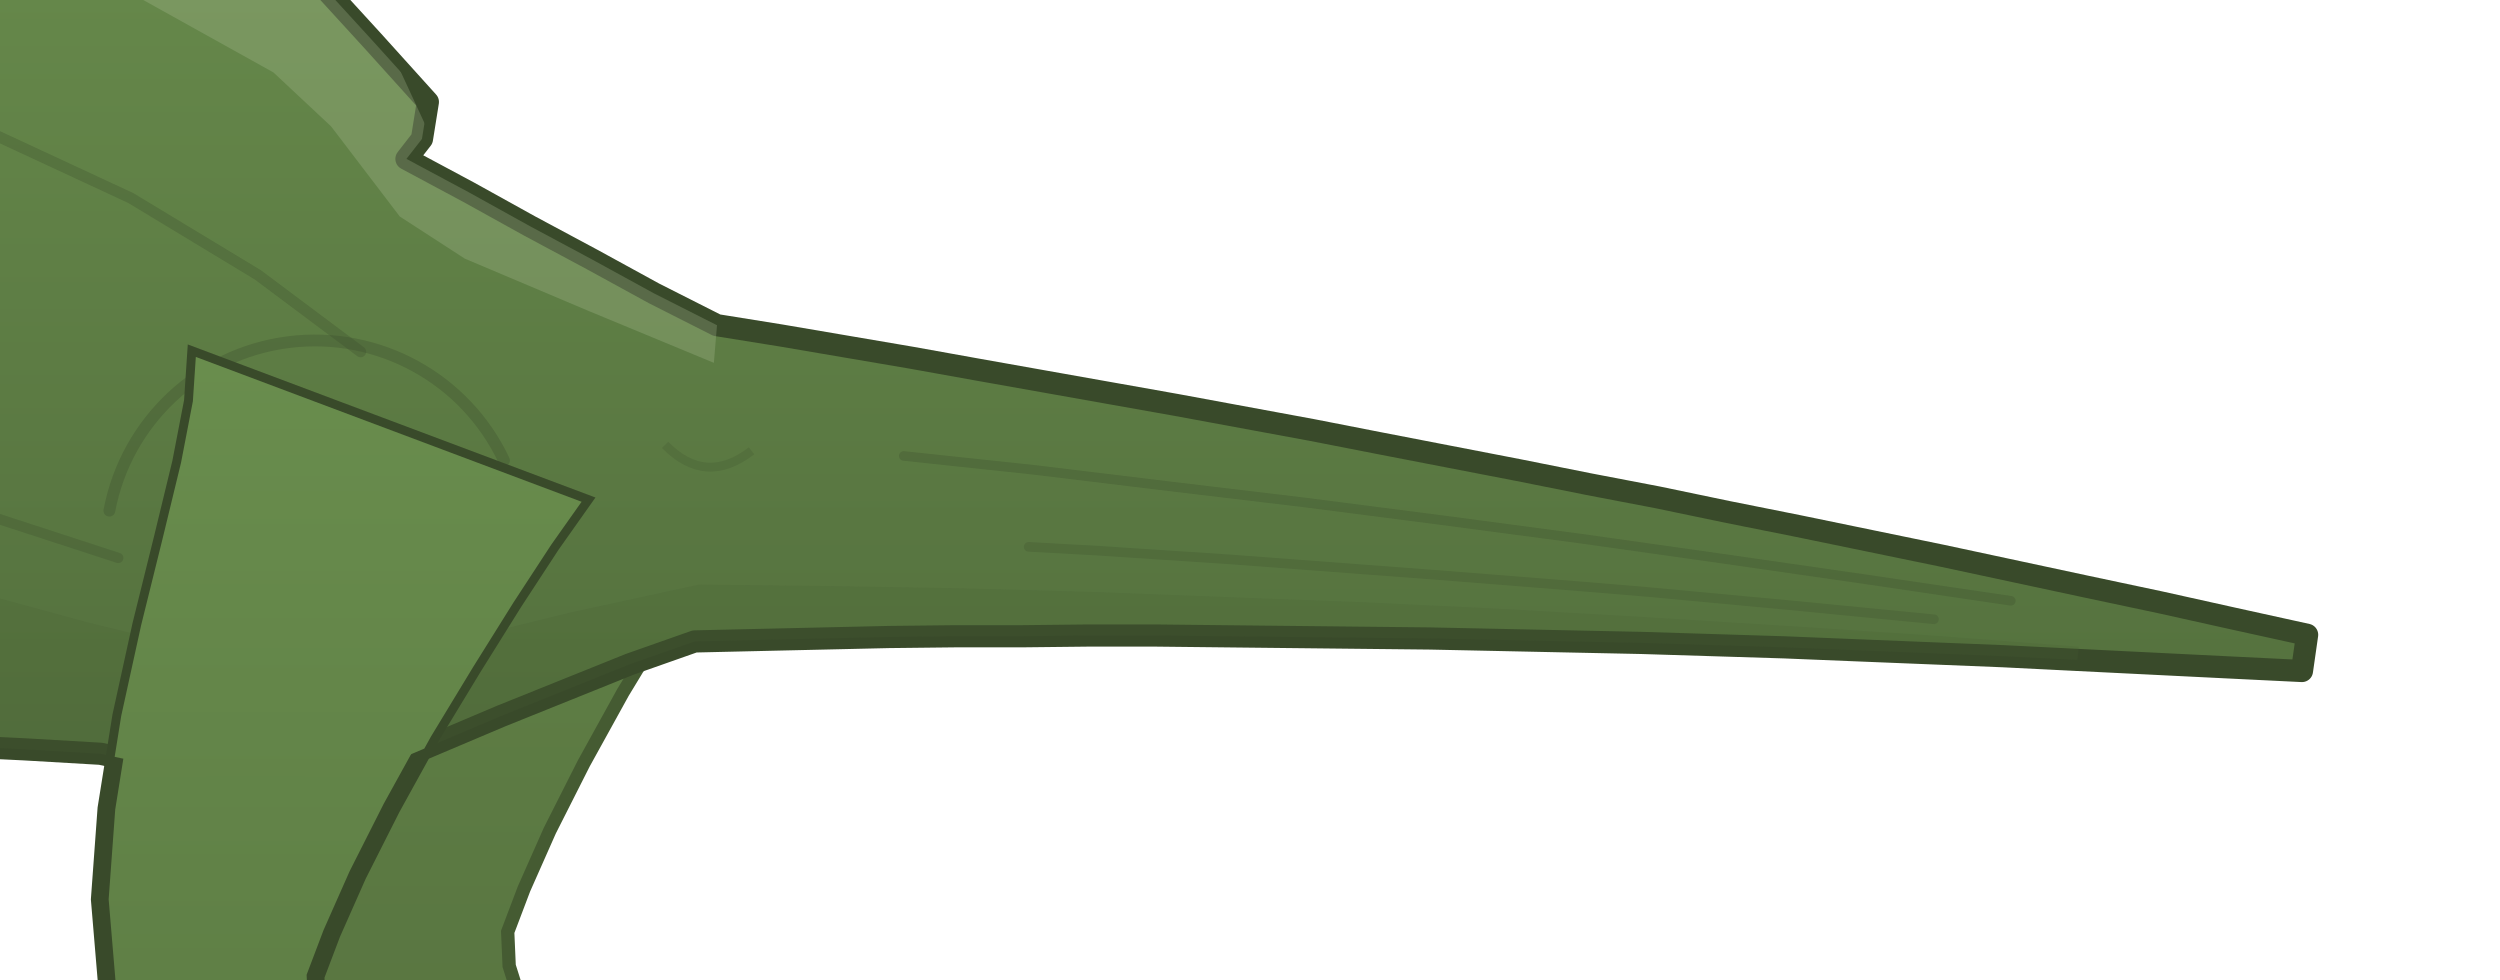
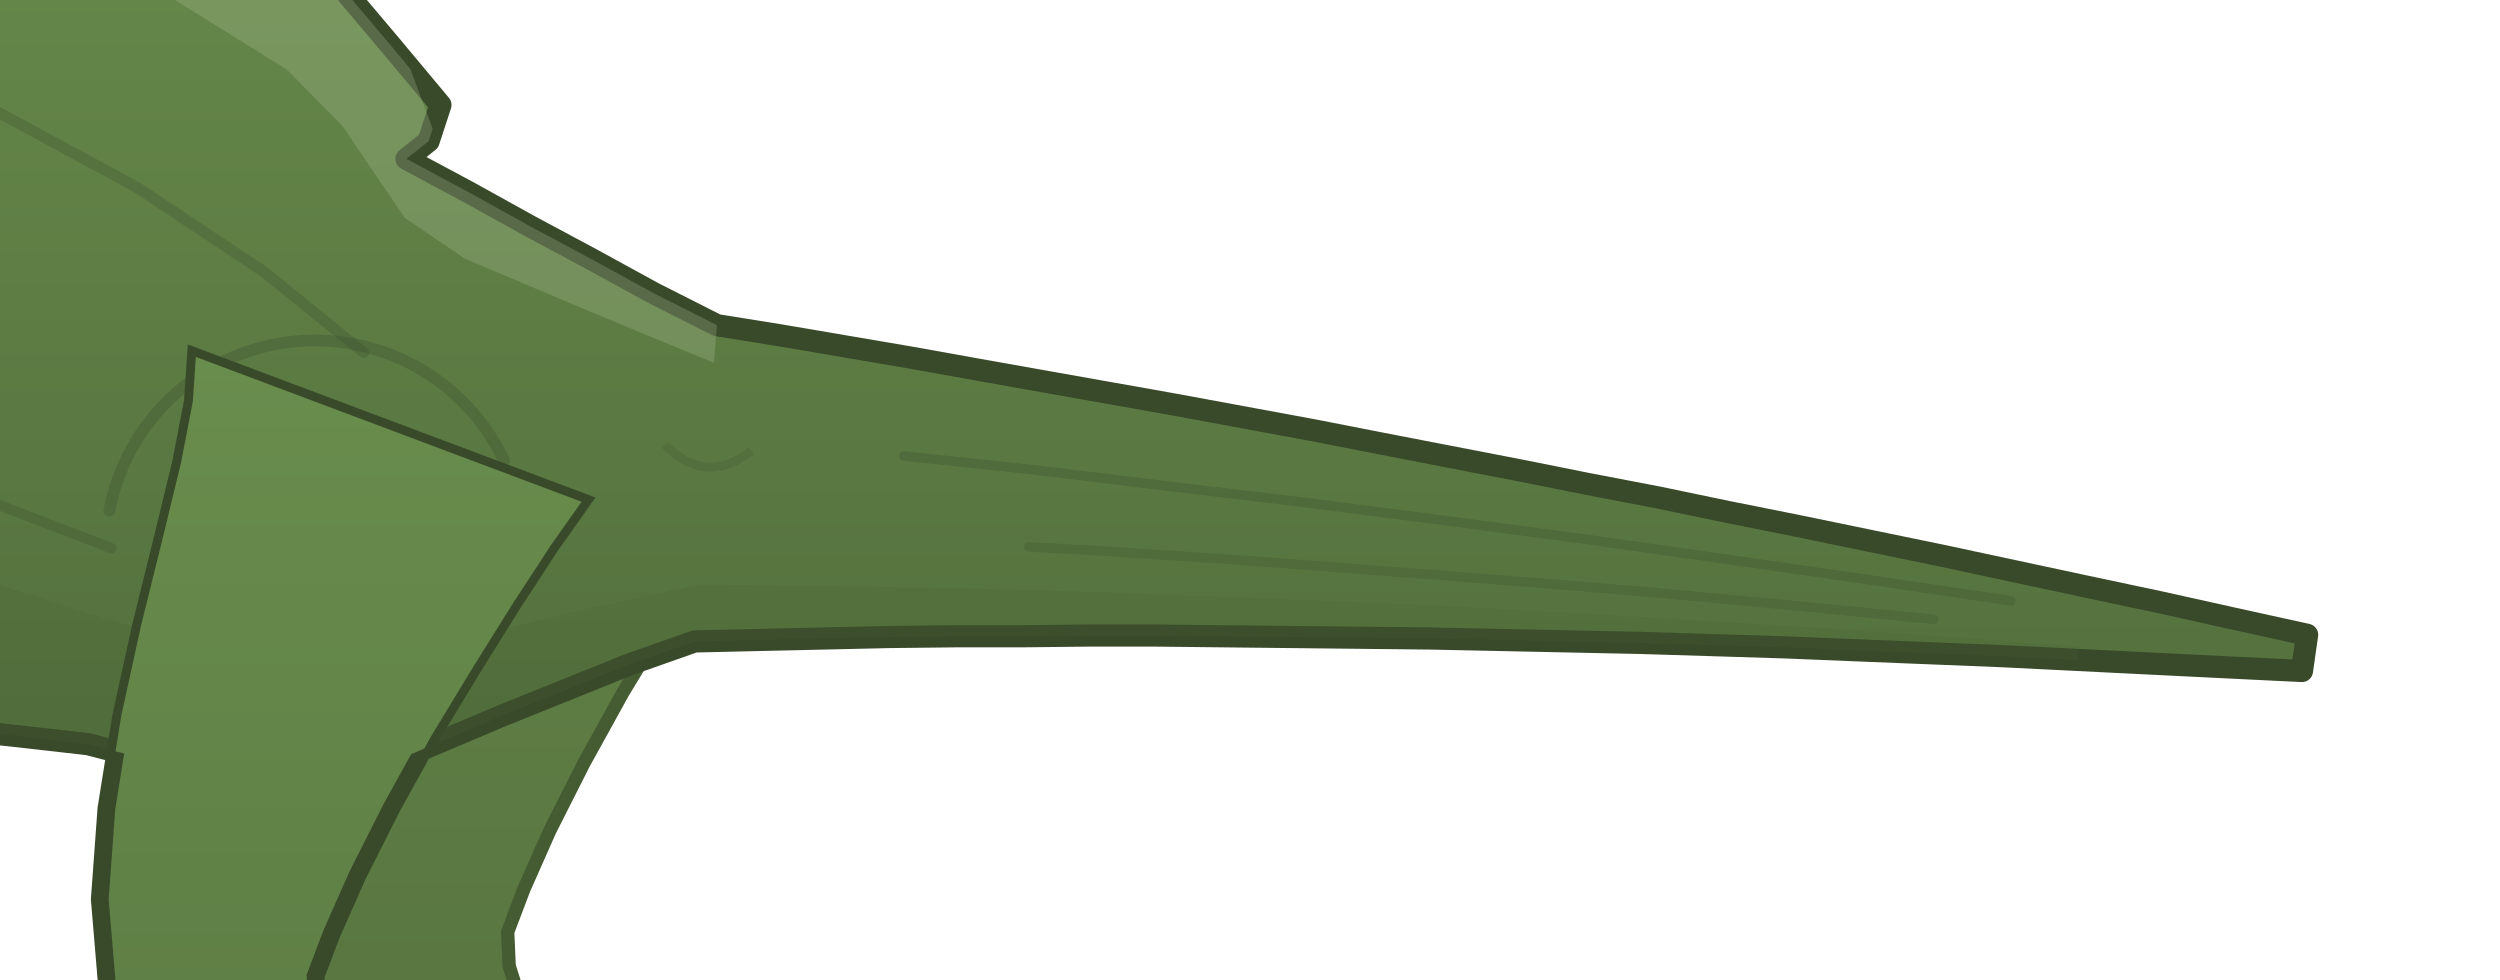
<svg xmlns="http://www.w3.org/2000/svg" viewBox="460.4 239.9 338.3 132.5" role="img" aria-label="Brachiosaurus tail">
  <defs>
    <clipPath id="bod-part-brachiosaurus-tail">
-       <path d="M772.6 325.8L762.6 323.6L752.7 321.4L742.8 319.3L733 317.2L723.2 315.1L713.5 313.1L703.8 311.1L694.3 309.2L684.7 307.2L675.3 305.4L665.8 303.5L656.5 301.7L647.2 299.9L638 298.1L628.8 296.4L619.6 294.7L610.6 293.1L601.6 291.5L592.6 289.9L583.7 288.3L574.9 286.8L566.1 285.3L557.4 283.9L548.9 279.6L540.5 275L532.1 270.5L523.8 265.9L515.4 261.4L517.5 258.7L518.3 253.7L510.9 245.5L503.4 237.3L494.7 231.5L485.5 226.9L476.3 222.5L467.1 218.1L457.8 213.8L448.6 209.6L439.3 205.5L430.1 201.5L420.3 198.9L410.5 196.4L400.8 194L391.1 191.7L381.3 189.5L371.6 187.4L361.9 185.4L366.1 190.3L348 180.1L326 167.7L304.8 156.1L284.4 145.3L264.9 135.4L246.1 126.3L229.3 116.8L215.2 105.6L202 95.2L189.6 85.7L177.9 76.9L167 69L156.9 61.8L147.6 55.4L138.9 49.8L131.1 44.9L123.8 40.9L117.2 37.5L111.1 34.9L105.1 33L98.7 31.9L90.9 32.7L82 37.9L79.7 44.7L77.8 50.4L76.4 55.1L75.5 58.8L75.1 61.4L75.2 62.9L75.2 64L75.6 64.9L76.1 65.7L77 66.2L78 66.6L79.4 66.8L81.2 66.8L82.9 66.9L84.5 67.1L86 67.4L87.4 67.7L88.8 68.2L90 69L91.1 69.7L92.3 70.3L93.4 70.9L94.5 71.4L95.5 71.9L96.4 72.3L97.2 72.6L98 72.8L98.8 72.9L99.6 72.8L100.4 72.5L101.5 71.8L102.6 71L103.5 70.2L104.3 69.4L105 68.5L105.6 67.6L106.4 65.6L107.2 63.6L107.7 61.6L108.2 59.5L108.4 57.5L108.6 55.5L108.4 53.2L108.2 51.2L108 49.5L107.7 48.2L107.4 47.3L107 46.7L106.7 46.9L106.4 47.9L106 49.7L105.4 52.3L104.8 55.6L104 59.8L104 59.8L98.6 63.1L95.9 63.6L96.3 63.9L98.7 65L102.5 66.9L107.4 69.8L113.3 73.5L120.2 78.2L128 83.6L136.6 90L146.1 97.1L156.4 105.1L167.5 114L179.5 123.6L192.3 134.1L205.9 145.4L218.2 160L230.3 176.6L243.2 194L256.9 212.1L271.3 231.1L286.6 250.9L307.3 274.5L329.2 285.2L337.3 289.1L345.3 293.1L353.2 297.1L361.2 301.3L369.2 305.5L377.1 309.8L385.1 314.1L393.5 317.3L402 320.6L410.4 323.9L418.9 327.3L427.4 330.9L435.9 334.5L444.4 338.2L453.5 340.8L463.7 341.3L474 341.9L492.5 345.9L511.2 344L519.7 340.4L528.2 336.8L536.9 333.3L545.6 329.8L554.4 326.7L563.1 326.5L571.9 326.3L580.7 326.1L589.6 326L598.6 326L607.6 325.9L616.8 325.9L625.9 326L635.2 326.1L644.5 326.2L653.9 326.3L663.4 326.5L672.9 326.7L682.5 326.9L692.2 327.2L701.9 327.5L711.7 327.9L721.6 328.3L731.5 328.7L741.5 329.2L751.6 329.7L761.7 330.2L771.9 330.7Z" />
+       <path d="M772.6 325.8L762.6 323.6L752.7 321.4L742.8 319.3L733 317.2L723.2 315.1L713.5 313.1L703.8 311.1L694.3 309.2L684.7 307.2L675.3 305.4L665.8 303.5L656.5 301.7L647.2 299.9L638 298.1L628.8 296.4L619.6 294.7L610.6 293.1L601.6 291.5L592.6 289.9L583.7 288.3L574.9 286.8L566.1 285.3L557.4 283.9L548.9 279.6L540.5 275L532.1 270.5L523.8 265.9L515.4 261.4L518.4 259L520 254.1L512.9 245.6L505.8 237.2L497.4 231L488.5 225.9L479.5 220.9L470.6 216L461.6 211.1L452.6 206.2L443.7 201.4L434.7 196.6L425.3 192.8L415.8 189L406.4 185.3L397 181.7L387.6 178.1L378.1 174.5L368.7 171L369.1 173.3L349.7 162.7L327.3 150.6L305.8 139.3L285.2 128.9L265.3 119.3L246.3 110.5L229.3 101.3L215.2 90.1L202 79.7L189.6 70.2L177.9 61.4L167 53.4L156.9 46.3L147.6 39.9L138.9 34.3L131.1 29.4L123.8 25.3L117.2 22L111.1 19.4L105.1 17.4L98.7 16.4L90.9 17.1L82 22.4L79.7 29.2L77.8 34.9L76.4 39.6L75.5 43.3L75.1 45.9L75.2 47.4L75.2 48.5L75.6 49.4L76.1 50.1L77 50.7L78 51.1L79.4 51.3L81.2 51.3L82.9 51.4L84.5 51.6L86 51.9L87.4 52.2L88.8 52.7L90 53.4L91.1 54.1L92.3 54.8L93.4 55.4L94.5 55.9L95.5 56.4L96.4 56.8L97.2 57.1L98 57.3L98.8 57.3L99.6 57.2L100.4 57L101.5 56.3L102.6 55.5L103.5 54.7L104.3 53.9L105 53L105.6 52.1L106.4 50.1L107.2 48.1L107.7 46L108.2 44L108.4 42L108.6 40L108.4 37.6L108.2 35.6L108 34L107.7 32.7L107.4 31.8L107 31.2L106.7 31.4L106.4 32.4L106 34.1L105.4 36.7L104.8 40.1L104 44.3L104 44.3L98.6 47.6L95.9 48.1L96.3 48.4L98.7 49.4L102.5 51.4L107.4 54.3L113.3 58L120.2 62.6L128 68.1L136.6 74.4L146.1 81.6L156.4 89.6L167.5 98.4L179.5 108.1L192.3 118.6L205.9 129.8L218 144.7L229.8 161.6L242.4 179.4L255.8 197.9L270 217.2L284.9 237.3L304.4 260.5L322.4 271L330.7 275.7L339 280.5L347.3 285.4L355.6 290.2L363.9 295.2L372.2 300.1L380.5 305.1L389.2 309.2L398 313.4L406.7 317.6L415.5 321.9L424.2 326.2L433 330.5L441.7 334.9L451.1 338.3L461.7 339.4L472.3 340.6L491.6 345.6L511.2 344L519.7 340.4L528.2 336.8L536.9 333.3L545.6 329.8L554.4 326.7L563.1 326.5L571.9 326.3L580.7 326.1L589.6 326L598.6 326L607.6 325.9L616.8 325.9L625.9 326L635.2 326.1L644.5 326.2L653.9 326.3L663.4 326.5L672.9 326.7L682.5 326.9L692.2 327.2L701.9 327.5L711.7 327.9L721.6 328.3L731.5 328.7L741.5 329.2L751.6 329.7L761.7 330.2L771.9 330.7Z" />
    </clipPath>
    <linearGradient id="gb-part-brachiosaurus-tail" x1="0" y1="0" x2="0" y2="1">
      <stop offset="0" stop-color="#82a068" />
      <stop offset="0.55" stop-color="#6b8f4e" />
      <stop offset="1" stop-color="#536f3d" />
    </linearGradient>
    <linearGradient id="gl-part-brachiosaurus-tail" x1="0" y1="0" x2="0" y2="1">
      <stop offset="0" stop-color="#698d4d" />
      <stop offset="0.55" stop-color="#5e7e45" />
      <stop offset="1" stop-color="#526c3c" />
    </linearGradient>
    <linearGradient id="gf-part-brachiosaurus-tail" x1="0" y1="0" x2="0" y2="1">
      <stop offset="0" stop-color="#628347" />
      <stop offset="0.55" stop-color="#597641" />
      <stop offset="1" stop-color="#506a3a" />
    </linearGradient>
  </defs>
  <path d="M512.9 282.2L512.5 288.2L510.9 296.5L508.4 306.8L505.5 318.5L502.8 330.8L500.8 343.3L499.9 355.6L500.9 367.5L503.6 378.6L508.5 388.1L514.4 396.1L520.6 403L526.4 409.1L531.3 414.4L534.8 418.6L536.6 421.6L536.4 424.3L535.5 427.3L533.7 430.6L531.3 434L528.5 437.4L525.6 440.7L522.8 443.8L520.8 446.5L537.2 457.5L538.3 455.5L540.3 452.8L543.2 449.1L546.4 444.6L549.6 439.3L552.2 433.2L553.8 426.2L553.4 418.4L551.4 410.4L547.6 403L543.1 395.9L538.4 389L534.2 382.3L531 376L529.3 370.6L529.1 366L531.3 360.2L534.8 352.3L539.4 343.2L544.7 333.6L550.4 324.2L555.9 315.4L561 307.6L565.1 301.8Z" fill="url(#gf-part-brachiosaurus-tail)" stroke="#455b32" stroke-width="1.8" />
  <path d="M533 457.7L516.7 463.7Q514.2 467 518.1 468.3L535 464.3Z" fill="url(#gf-part-brachiosaurus-tail)" stroke="#455b32" stroke-width="1.5" stroke-linejoin="round" />
  <path d="M517 464.5L513.1 467.3L517.9 467.5Z" fill="#455b32" />
  <path d="M529.9 455.4L510 462.5Q507.2 466 511.5 467.5L532.1 462.6Z" fill="url(#gf-part-brachiosaurus-tail)" stroke="#455b32" stroke-width="1.5" stroke-linejoin="round" />
  <path d="M510.3 463.5L506.4 466.3L511.2 466.5Z" fill="#455b32" />
  <path d="M534.6 464.7L541.7 467.5Q545.4 466.9 543.7 463.5L537.4 459.3Z" fill="url(#gf-part-brachiosaurus-tail)" stroke="#455b32" stroke-width="1.5" stroke-linejoin="round" />
  <path d="M542 466.9L546.7 467.6L543.5 464.1Z" fill="#455b32" />
-   <path d="M387.9 227.9L387.1 236.8L386.4 248.8L385.8 263.1L385.3 279L384.6 295.8L383.8 312.8L382.7 329.3L381.3 344.5L380.1 359.6L378.4 375.4L376.5 391.5L374.4 407.2L372.3 422L370.3 435.2L368.6 446.3L367.4 454.6L352.1 452.9L352.7 444.4L353.7 433.2L354.9 419.9L356.3 405.2L357.6 389.5L358.8 373.7L359.7 358.2L360.2 343.7L359.5 329L358.4 313L357 296.4L355.5 279.8L354 264.1L352.4 250L350.9 238L349.5 229Z" fill="url(#gf-part-brachiosaurus-tail)" stroke="#455b32" stroke-width="1.8" />
+   <path d="M387.9 212.4L387.1 221.5L386.4 233.8L385.8 248.4L385.3 264.8L384.6 282L383.8 299.4L382.7 316.3L381.3 331.9L380.1 347.3L378.4 363.6L376.5 380.1L374.4 396.3L372.3 411.4L370.3 425L368.6 436.4L367.4 445L352.1 443.3L352.7 434.6L353.7 423.1L354.9 409.4L356.3 394.3L357.6 378.2L358.8 361.9L359.7 346L360.2 331.1L359.5 316L358.4 299.6L357 282.5L355.5 265.6L354 249.5L352.4 235L350.9 222.7L349.5 213.4Z" fill="url(#gf-part-brachiosaurus-tail)" stroke="#455b32" stroke-width="1.8" />
  <ellipse cx="356.7" cy="462" rx="19.4" ry="5.5" fill="url(#gf-part-brachiosaurus-tail)" stroke="#455b32" stroke-width="2" />
  <path d="M350.9 458.4L349.3 463.7M359.1 458.4L357.5 463.7" fill="none" stroke="#455b32" stroke-width="1.2" opacity="0.45" />
-   <path d="M772.6 325.8L762.6 323.6L752.7 321.4L742.8 319.3L733 317.2L723.2 315.1L713.5 313.1L703.8 311.1L694.3 309.2L684.7 307.2L675.3 305.4L665.8 303.5L656.5 301.7L647.2 299.9L638 298.1L628.8 296.4L619.6 294.7L610.6 293.1L601.6 291.5L592.6 289.9L583.7 288.3L574.9 286.8L566.1 285.3L557.4 283.9L548.9 279.6L540.5 275L532.1 270.5L523.8 265.9L515.4 261.4L517.5 258.7L518.3 253.7L510.9 245.5L503.4 237.3L494.7 231.5L485.5 226.9L476.3 222.5L467.1 218.1L457.8 213.8L448.6 209.6L439.3 205.5L430.1 201.5L420.3 198.9L410.5 196.4L400.8 194L391.1 191.7L381.3 189.5L371.6 187.4L361.9 185.4L366.1 190.3L348 180.1L326 167.7L304.8 156.1L284.4 145.3L264.9 135.4L246.1 126.3L229.3 116.8L215.2 105.6L202 95.2L189.6 85.7L177.9 76.9L167 69L156.9 61.8L147.6 55.4L138.9 49.8L131.1 44.9L123.8 40.9L117.2 37.5L111.1 34.9L105.1 33L98.7 31.9L90.9 32.7L82 37.9L79.7 44.7L77.8 50.4L76.4 55.1L75.5 58.8L75.1 61.4L75.2 62.9L75.2 64L75.6 64.9L76.1 65.7L77 66.2L78 66.6L79.4 66.8L81.2 66.8L82.9 66.9L84.5 67.1L86 67.4L87.4 67.7L88.8 68.2L90 69L91.1 69.7L92.3 70.3L93.4 70.9L94.5 71.4L95.5 71.9L96.4 72.3L97.2 72.6L98 72.8L98.8 72.9L99.6 72.8L100.4 72.5L101.5 71.8L102.6 71L103.5 70.2L104.3 69.4L105 68.5L105.6 67.6L106.4 65.6L107.2 63.6L107.7 61.6L108.2 59.5L108.4 57.5L108.6 55.5L108.4 53.2L108.2 51.2L108 49.5L107.7 48.2L107.4 47.3L107 46.7L106.7 46.9L106.4 47.9L106 49.7L105.4 52.3L104.8 55.6L104 59.8L104 59.8L98.6 63.1L95.9 63.6L96.3 63.9L98.7 65L102.5 66.9L107.4 69.8L113.3 73.5L120.2 78.2L128 83.6L136.6 90L146.1 97.1L156.4 105.1L167.5 114L179.5 123.6L192.3 134.1L205.9 145.4L218.2 160L230.3 176.6L243.2 194L256.9 212.1L271.3 231.1L286.6 250.9L307.3 274.5L329.2 285.2L337.3 289.1L345.3 293.1L353.2 297.1L361.2 301.3L369.2 305.5L377.1 309.8L385.1 314.1L393.5 317.3L402 320.6L410.4 323.9L418.9 327.3L427.4 330.9L435.9 334.5L444.4 338.2L453.5 340.8L463.7 341.3L474 341.9L492.5 345.9L511.2 344L519.7 340.4L528.2 336.8L536.9 333.3L545.6 329.8L554.4 326.7L563.1 326.5L571.9 326.3L580.7 326.1L589.6 326L598.6 326L607.6 325.9L616.8 325.9L625.9 326L635.2 326.1L644.5 326.2L653.9 326.3L663.4 326.5L672.9 326.7L682.5 326.9L692.2 327.2L701.9 327.5L711.7 327.9L721.6 328.3L731.5 328.7L741.5 329.2L751.6 329.7L761.7 330.2L771.9 330.7Z" fill="url(#gb-part-brachiosaurus-tail)" stroke="#394a2a" stroke-width="3" stroke-linejoin="round" />
+   <path d="M772.6 325.8L762.6 323.6L752.7 321.4L742.8 319.3L733 317.2L723.2 315.1L713.5 313.1L703.8 311.1L694.3 309.2L684.7 307.2L675.3 305.4L665.8 303.5L656.5 301.7L647.2 299.9L638 298.1L628.8 296.4L619.6 294.7L610.6 293.1L601.6 291.5L592.6 289.9L583.7 288.3L574.9 286.8L566.1 285.3L557.4 283.9L548.9 279.6L540.5 275L532.1 270.5L523.8 265.9L515.4 261.4L518.4 259L520 254.1L512.9 245.6L505.8 237.2L497.4 231L488.5 225.9L479.5 220.9L470.6 216L461.6 211.1L452.6 206.2L443.7 201.4L434.7 196.6L425.3 192.8L415.8 189L406.4 185.3L397 181.7L387.6 178.1L378.1 174.5L368.7 171L369.1 173.3L349.7 162.7L327.3 150.6L305.8 139.3L285.2 128.9L265.3 119.3L246.3 110.5L229.3 101.3L215.2 90.1L202 79.7L189.6 70.2L177.9 61.4L167 53.4L156.9 46.3L147.6 39.9L138.9 34.3L131.1 29.4L123.8 25.3L117.2 22L111.1 19.4L105.1 17.4L98.7 16.4L90.9 17.1L82 22.4L79.7 29.2L77.8 34.9L76.4 39.6L75.5 43.3L75.1 45.9L75.2 47.4L75.2 48.5L75.6 49.4L76.1 50.1L77 50.7L78 51.1L79.4 51.3L81.2 51.3L82.9 51.4L84.5 51.6L86 51.9L87.4 52.2L88.8 52.7L90 53.4L91.1 54.1L92.3 54.8L93.4 55.4L94.5 55.9L95.5 56.4L96.4 56.8L97.2 57.1L98 57.3L98.8 57.3L99.6 57.2L100.4 57L101.5 56.3L102.6 55.5L103.5 54.7L104.3 53.9L105 53L105.6 52.1L106.4 50.1L107.2 48.1L107.7 46L108.2 44L108.4 42L108.6 40L108.4 37.6L108.2 35.6L108 34L107.7 32.7L107.4 31.8L107 31.2L106.7 31.4L106.4 32.4L106 34.1L105.4 36.7L104.8 40.1L104 44.3L104 44.3L98.6 47.6L95.9 48.1L96.3 48.4L98.7 49.4L102.5 51.4L107.4 54.3L113.3 58L120.2 62.6L128 68.1L136.6 74.4L146.1 81.6L156.4 89.6L167.5 98.4L179.5 108.1L192.3 118.6L205.9 129.8L218 144.7L229.8 161.6L242.4 179.4L255.8 197.9L270 217.2L284.9 237.3L304.4 260.5L322.4 271L330.7 275.7L339 280.5L347.3 285.4L355.6 290.2L363.9 295.2L372.2 300.1L380.5 305.1L389.2 309.2L398 313.4L406.7 317.6L415.5 321.9L424.2 326.2L433 330.5L441.7 334.9L451.1 338.3L461.7 339.4L472.3 340.6L491.6 345.6L511.2 344L519.7 340.4L528.2 336.8L536.9 333.3L545.6 329.8L554.4 326.7L563.1 326.5L571.9 326.3L580.7 326.1L589.6 326L598.6 326L607.6 325.9L616.8 325.9L625.9 326L635.2 326.1L644.5 326.2L653.9 326.3L663.4 326.5L672.9 326.7L682.5 326.9L692.2 327.2L701.9 327.5L711.7 327.9L721.6 328.3L731.5 328.7L741.5 329.2L751.6 329.7L761.7 330.2L771.9 330.7Z" fill="url(#gb-part-brachiosaurus-tail)" stroke="#394a2a" stroke-width="3" stroke-linejoin="round" />
  <g clip-path="url(#bod-part-brachiosaurus-tail)">
-     <path d="M741.5 329.4L721.5 328.5L701.9 327.9L682.4 327.3L663.3 326.9L644.5 326.7L625.9 326.6L607.6 326.6L589.6 326.8L571.8 327.1L554.4 327.5L536.8 334.4L519.6 341.8L492 347.6L462.7 343.2L443.4 340.3L426.4 333L409.5 326.1L392.6 319.5L376.3 312L360.4 303.4L344.5 295.2L328.6 287.2L285.4 252.3L255.9 213.3L229.6 177.4L205.4 145.9L210.1 140.2L236.5 169.2L265.5 202.1L297.6 238.2L335.1 267.2L351.7 274.4L368.3 282L384.9 289.8L401.8 297.2L419 304.1L436.2 311.4L453.5 319L472.2 324.1L497 330.2L520.4 327L537.5 322.8L555 319L572.4 319.2L590.2 319.5L608.2 320L626.5 320.7L645 321.4L663.8 322.3L682.9 323.4L702.2 324.6L721.9 325.9L741.7 327.4Z" fill="#475d34" opacity="0.2" />
-     <path d="M557.5 283L540.6 273.8L523.8 264.4L518 256.9L511.8 243.5L504.4 235.2L486.5 224.8L468 215.9L449.5 207.4L431 199.3L411.4 194.2L401.6 191.8L382.1 187.4L362.6 183.4L349.2 178.7L305.7 155L265.5 134.6L229.7 116.2L215.7 105L190 85.1L167.4 68.4L147.9 54.8L131.4 44.4L117.5 36.9L105.3 32.3L98.8 31.3L81.6 37.4L84.7 40.5L98.4 35.7L104.1 36.7L115.5 41L128.9 48.4L145.2 58.8L164.5 72.3L186.9 89.1L212.5 109L226.5 120.2L260.7 140.3L299 162.8L340.6 188.6L358 197.4L377 201.9L396 206.8L405.6 209.5L424.7 215L443 222.9L461.3 231.2L479.6 239.8L497.4 249.7L505.2 257L514.5 269.2L523.3 274.9L540.1 282L557 289Z" fill="#b4c59f" opacity="0.26" />
+     <path d="M741.5 329.4L721.5 328.5L701.9 327.9L682.4 327.3L663.3 326.9L644.5 326.7L625.9 326.6L607.6 326.6L589.6 326.8L571.8 327.1L554.4 327.5L536.8 334.4L519.6 341.8L491.1 347.3L460.7 341.3L440.6 337L423.1 328.3L405.6 319.7L388.1 311.4L371.1 302.3L354.6 292.3L338.1 282.6L321.5 273L283.6 238.8L254.8 199.1L229.1 162.5L205.4 130.4L210.1 124.7L236.2 154L264.8 187.3L296.6 223.9L330.8 253L347.8 262.1L364.8 271.4L381.7 280.8L399 289.8L416.6 298.4L434.2 307.2L451.7 316.2L470.9 322.5L496.4 330L520.4 327L537.5 322.8L555 319L572.4 319.2L590.2 319.5L608.2 320L626.5 320.7L645 321.4L663.8 322.3L682.9 323.4L702.2 324.6L721.9 325.9L741.7 327.4Z" fill="#475d34" opacity="0.2" />
+     <path d="M557.5 283L540.6 273.8L523.8 264.4L518.9 257.2L513.9 243.8L506.9 235.2L489.6 223.8L471.7 213.8L453.7 204.1L435.8 194.4L416.9 186.9L407.4 183.2L388.5 176L369.7 169L351 161.2L306.9 138.1L266 118.4L229.7 100.7L215.7 89.5L190 69.6L167.4 52.9L147.9 39.3L131.4 28.8L117.5 21.4L105.3 16.8L98.8 15.8L81.6 21.9L84.7 25L98.4 20.2L104.1 21.2L115.5 25.5L128.9 32.8L145.2 43.3L164.5 56.8L186.9 73.6L212.5 93.5L226.5 104.7L261.1 124.4L299.8 146.3L341.9 171.6L363.2 183L381.7 190.4L400.3 197.9L409.6 201.8L428.2 209.6L446.1 219.1L463.9 228.7L481.8 238.5L499.2 249.3L506.7 256.9L515.2 269.4L523.3 274.9L540.1 282L557 289Z" fill="#b4c59f" opacity="0.26" />
  </g>
  <g clip-path="url(#bod-part-brachiosaurus-tail)">
    <g fill="none" stroke="#394a2a" stroke-width="1.2" opacity="0.2">
-       <path d="M249.7 162.7Q241.7 163 240.6 155.1" />
-       <path d="M309.4 231.5Q303.3 231.6 302.6 225.6" />
-       <path d="M205.7 124.5Q199.8 124.8 198.8 118.9" />
-       <path d="M380.4 266.9Q372.8 269.9 369 262.6" />
-       <path d="M399.1 265.8Q393.4 267.9 390.7 262.5" />
+       <path d="M249.6 147.3Q241.6 147.6 240.5 139.6" />
+       <path d="M308.7 216.7Q302.7 216.8 302 210.8" />
+       <path d="M205.7 108.9Q199.8 109.3 198.8 103.4" />
+       <path d="M378.4 257.2Q370.5 259.5 367.4 251.9" />
+       <path d="M398 257.9Q392.2 259.6 390 254" />
      <path d="M562.1 300.9Q555.9 305.7 550.4 300.1" />
-       <path d="M444.5 259.4Q437.1 261.9 433.9 254.8" />
-       <path d="M330.3 249.7Q324.1 250.4 322.7 244.4" />
+       <path d="M445.2 255.6Q437.6 257.6 434.8 250.3" />
+       <path d="M329.2 234.8Q323 235.4 321.8 229.3" />
      <path d="M518.4 321.7Q512.1 326.9 506.3 321.1" />
-       <path d="M195.9 109.8Q190.2 110.1 189.2 104.5" />
-       <path d="M185.1 101.1Q177.1 101.7 175.7 93.8" />
-       <path d="M362.6 231.8Q355.6 234.9 351.8 228.2" />
-       <path d="M224.4 132Q216.5 132.4 215.3 124.5" />
-       <path d="M453.4 261.3Q447.1 263.4 444.4 257.4" />
+       <path d="M195.9 94.3Q190.2 94.6 189.2 88.9" />
+       <path d="M185.1 85.6Q177.1 86.2 175.7 78.2" />
+       <path d="M363.4 219.3Q356.1 221.6 353.1 214.5" />
+       <path d="M224.4 116.5Q216.5 116.8 215.3 109" />
+       <path d="M454.1 258.2Q447.7 259.8 445.4 253.7" />
    </g>
    <g fill="none" stroke="#394a2a" stroke-linecap="round">
-       <path d="M221.1 126.8L194.1 105.2L170.4 86.8L159.7 78.8L140.7 65.3L132.4 59.7L118.1 51L112.1 47.8L102 43.8L97.8 43" stroke-width="1.5" opacity="0.3" />
-       <path d="M213.6 135.9L186.9 114.2L174.8 104.6L163.5 95.8L143.3 80.7L134.4 74.3L119.2 64.1L112.8 60.2L107.3 57.2" stroke-width="1.3" opacity="0.26" />
-       <path d="M509.2 287.5L495.3 277.1L478.1 266.7L451.2 254.2L433.2 246.2L415.2 238.7L396.9 232.4L378.6 226.5L360.3 220.9" stroke-width="1.5" opacity="0.28" />
-       <path d="M476.4 315.4L458 309.4L440.6 301.6L414.6 290.6L397.2 283.7L380.3 276L355 265.1L338.1 258.3L303.2 231.8" stroke-width="1.4" opacity="0.26" />
+       <path d="M221.1 111.3L194.1 89.6L170.4 71.3L159.7 63.3L140.7 49.8L132.4 44.2L118.1 35.5L112.1 32.3L102 28.3L97.8 27.5" stroke-width="1.5" opacity="0.3" />
+       <path d="M213.6 120.4L186.9 98.7L174.8 89.1L163.5 80.3L143.3 65.1L134.4 58.8L119.2 48.6L112.8 44.7L107.3 41.7" stroke-width="1.3" opacity="0.26" />
+       <path d="M509.6 287.6L496 276.6L479 265.3L452.4 250.9L434.6 241.6L416.8 232.4L398.7 224.1L380.6 215.9L362.5 207.9" stroke-width="1.5" opacity="0.28" />
+       <path d="M475.5 314.1L456.8 306.9L439.1 297.8L412.7 284.5L395.1 275.8L377.9 266.5L352.1 252.9L334.9 244L302.4 217.2" stroke-width="1.4" opacity="0.26" />
      <path d="M732.5 321.2L712.9 318.3L693.5 315.5L674.4 312.8L655.6 310.3L637 307.9L618.6 305.7L600.5 303.5L582.7 301.6" stroke-width="1.3" opacity="0.28" />
      <path d="M722.1 323.7L702.6 321.8L683.3 320L673.7 319.2L654.8 317.7L636.2 316.3L626.9 315.6L608.7 314.4L599.6 313.9" stroke-width="1.3" opacity="0.24" />
      <path d="M475.2 309A28.3 28.3 0 0 1 528.6 302.2" stroke-width="1.6" opacity="0.3" />
-       <path d="M312.4 235.6A34.8 34.8 0 0 1 372.9 228" stroke-width="1.4" opacity="0.26" />
+       <path d="M312.4 220.1A34.8 34.8 0 0 1 372.9 212.5" stroke-width="1.4" opacity="0.26" />
    </g>
  </g>
-   <path d="M102.2 71L102.7 70.3L103.1 69.5L103.2 68.8L103.1 68L102.8 65.8L102.6 63.7L102.5 61.7L102.5 59.6L102.6 57.7L102.7 55.7" fill="none" stroke="#394a2a" stroke-width="2" opacity="0.65" />
-   <path d="M103.1 56.6Q98 56 93 54.2" fill="none" stroke="#394a2a" stroke-width="1.6" opacity="0.45" />
-   <path d="M94.5 67.8Q93.1 71.2 96.5 72.6" fill="none" stroke="#394a2a" stroke-width="1.6" opacity="0.75" />
-   <ellipse cx="90.2" cy="61.2" rx="7" ry="5.3" fill="#394a2a" opacity="0.1" />
-   <circle cx="90.4" cy="61.7" r="3.5" fill="#fdfaef" stroke="#394a2a" stroke-width="1.5" />
-   <circle cx="90" cy="61.7" r="2.2" fill="#c9983d" />
-   <circle cx="89.8" cy="61.7" r="1.2" fill="#1c1a14" />
-   <circle cx="89.2" cy="60.7" r="0.8" fill="#fdfaef" opacity="0.9" />
-   <path d="M82 59.5Q82.9 65.1 88.9 69.5" fill="none" stroke="#394a2a" stroke-width="2.2" stroke-linecap="round" />
+   <path d="M102.2 55.5L102.7 54.8L103.1 54L103.2 53.2L103.1 52.5L102.8 50.3L102.6 48.2L102.5 46.2L102.5 44.1L102.6 42.1L102.7 40.2" fill="none" stroke="#394a2a" stroke-width="2" opacity="0.65" />
+   <path d="M103.1 41.1Q98 40.5 93 38.7" fill="none" stroke="#394a2a" stroke-width="1.6" opacity="0.45" />
+   <path d="M94.5 52.3Q93.1 55.6 96.5 57.1" fill="none" stroke="#394a2a" stroke-width="1.6" opacity="0.75" />
+   <ellipse cx="90.2" cy="45.7" rx="7" ry="5.3" fill="#394a2a" opacity="0.1" />
+   <circle cx="90.4" cy="46.2" r="3.5" fill="#fdfaef" stroke="#394a2a" stroke-width="1.5" />
+   <circle cx="90" cy="46.2" r="2.2" fill="#c9983d" />
+   <circle cx="89.8" cy="46.2" r="1.2" fill="#1c1a14" />
+   <circle cx="89.2" cy="45.2" r="0.8" fill="#fdfaef" opacity="0.9" />
+   <path d="M82 44Q82.9 49.6 88.9 54" fill="none" stroke="#394a2a" stroke-width="2.2" stroke-linecap="round" />
  <path d="M486.9 288.2L486.5 294.2L484.9 302.5L482.4 312.8L479.5 324.5L476.8 336.8L474.8 349.3L473.9 361.6L474.9 373.5L477.6 384.6L482.5 394.1L488.4 402.1L494.6 409L500.4 415.1L505.3 420.4L508.8 424.6L510.6 427.6L510.4 430.3L509.5 433.3L507.7 436.6L505.3 440L502.5 443.4L499.6 446.7L496.8 449.8L494.8 452.5L511.2 463.5L512.3 461.5L514.3 458.8L517.2 455.1L520.4 450.6L523.6 445.3L526.2 439.2L527.8 432.2L527.4 424.4L525.4 416.4L521.6 409L517.1 401.9L512.4 395L508.2 388.3L505 382L503.3 376.6L503.1 372L505.3 366.2L508.8 358.3L513.4 349.2L518.7 339.6L524.4 330.2L529.9 321.4L535 313.6L539.1 307.8Z" fill="url(#gl-part-brachiosaurus-tail)" stroke="#394a2a" stroke-width="2.4" />
  <g clip-path="url(#bod-part-brachiosaurus-tail)">
    <path d="M486.9 288.2L486.5 294.2L484.9 302.5L482.4 312.8L479.5 324.5L476.8 336.8L474.8 349.3L473.9 361.6L474.9 373.5L477.6 384.6L482.5 394.1L488.4 402.1L494.6 409L500.4 415.1L505.3 420.4L508.8 424.6L510.6 427.6L510.4 430.3L509.5 433.3L507.7 436.6L505.3 440L502.5 443.4L499.6 446.7L496.8 449.8L494.8 452.5L511.2 463.5L512.3 461.5L514.3 458.8L517.2 455.1L520.4 450.6L523.6 445.3L526.2 439.2L527.8 432.2L527.4 424.4L525.4 416.4L521.6 409L517.1 401.9L512.4 395L508.2 388.3L505 382L503.3 376.6L503.1 372L505.3 366.2L508.8 358.3L513.4 349.2L518.7 339.6L524.4 330.2L529.9 321.4L535 313.6L539.1 307.8Z" fill="url(#gl-part-brachiosaurus-tail)" />
  </g>
  <path d="M507 460.7L490.7 466.7Q488.2 470 492.1 471.3L509 467.3Z" fill="url(#gl-part-brachiosaurus-tail)" stroke="#394a2a" stroke-width="1.5" stroke-linejoin="round" />
  <path d="M491 467.5L487.1 470.3L491.9 470.5Z" fill="#394a2a" />
  <path d="M503.9 458.4L484 465.5Q481.2 469 485.5 470.5L506.1 465.6Z" fill="url(#gl-part-brachiosaurus-tail)" stroke="#394a2a" stroke-width="1.5" stroke-linejoin="round" />
  <path d="M484.3 466.5L480.4 469.3L485.2 469.5Z" fill="#394a2a" />
  <path d="M508.6 467.7L515.7 470.5Q519.4 469.9 517.7 466.5L511.4 462.3Z" fill="url(#gl-part-brachiosaurus-tail)" stroke="#394a2a" stroke-width="1.5" stroke-linejoin="round" />
  <path d="M516 469.9L520.7 470.6L517.5 467.1Z" fill="#394a2a" />
-   <path d="M361.9 233.9L361.1 242.8L360.4 254.8L359.8 269.1L359.3 285L358.6 301.8L357.8 318.8L356.7 335.3L355.3 350.5L354.1 365.6L352.4 381.4L350.5 397.5L348.4 413.2L346.3 428L344.3 441.2L342.6 452.3L341.4 460.6L326.1 458.9L326.7 450.4L327.7 439.2L328.9 425.9L330.3 411.2L331.6 395.5L332.8 379.7L333.7 364.2L334.2 349.7L333.5 335L332.4 319L331 302.4L329.5 285.8L328 270.1L326.4 256L324.9 244L323.5 235Z" fill="url(#gl-part-brachiosaurus-tail)" stroke="#394a2a" stroke-width="2.4" />
+   <path d="M361.9 218.4L361.1 227.5L360.4 239.8L359.8 254.4L359.3 270.8L358.6 288L357.8 305.4L356.7 322.3L355.3 337.9L354.1 353.3L352.4 369.6L350.5 386.1L348.4 402.3L346.3 417.4L344.3 431L342.6 442.4L341.4 451L326.1 449.3L326.7 440.6L327.7 429.1L328.9 415.4L330.3 400.3L331.6 384.2L332.8 367.9L333.7 352L334.2 337.1L333.5 322L332.4 305.6L331 288.5L329.5 271.6L328 255.5L326.4 241L324.9 228.7L323.5 219.4Z" fill="url(#gl-part-brachiosaurus-tail)" stroke="#394a2a" stroke-width="2.4" />
  <g clip-path="url(#bod-part-brachiosaurus-tail)">
-     <path d="M361.9 233.9L361.1 242.8L360.4 254.8L359.8 269.1L359.3 285L358.6 301.8L357.8 318.8L356.7 335.3L355.3 350.5L354.1 365.6L352.4 381.4L350.5 397.5L348.4 413.2L346.3 428L344.3 441.2L342.6 452.3L341.4 460.6L326.1 458.9L326.7 450.4L327.7 439.2L328.9 425.9L330.3 411.2L331.6 395.5L332.8 379.7L333.7 364.2L334.2 349.7L333.5 335L332.4 319L331 302.4L329.5 285.8L328 270.1L326.4 256L324.9 244L323.5 235Z" fill="url(#gl-part-brachiosaurus-tail)" />
+     <path d="M361.9 218.4L361.1 227.5L360.4 239.8L359.8 254.4L359.3 270.8L358.6 288L357.8 305.4L356.7 322.3L355.3 337.9L354.1 353.3L352.4 369.6L350.5 386.1L348.4 402.3L346.3 417.4L344.3 431L342.6 442.4L341.4 451L326.1 449.3L326.7 440.6L327.7 429.1L328.9 415.4L330.3 400.3L331.6 384.2L332.8 367.9L333.7 352L334.2 337.1L333.5 322L332.4 305.6L331 288.5L329.5 271.6L328 255.5L326.4 241L324.9 228.7L323.5 219.4Z" fill="url(#gl-part-brachiosaurus-tail)" />
  </g>
  <ellipse cx="330.7" cy="465" rx="20.4" ry="6" fill="url(#gl-part-brachiosaurus-tail)" stroke="#394a2a" stroke-width="2" />
  <path d="M324.6 461.1L323 466.8M333.2 461.1L331.6 466.8" fill="none" stroke="#394a2a" stroke-width="1.2" opacity="0.45" />
</svg>
